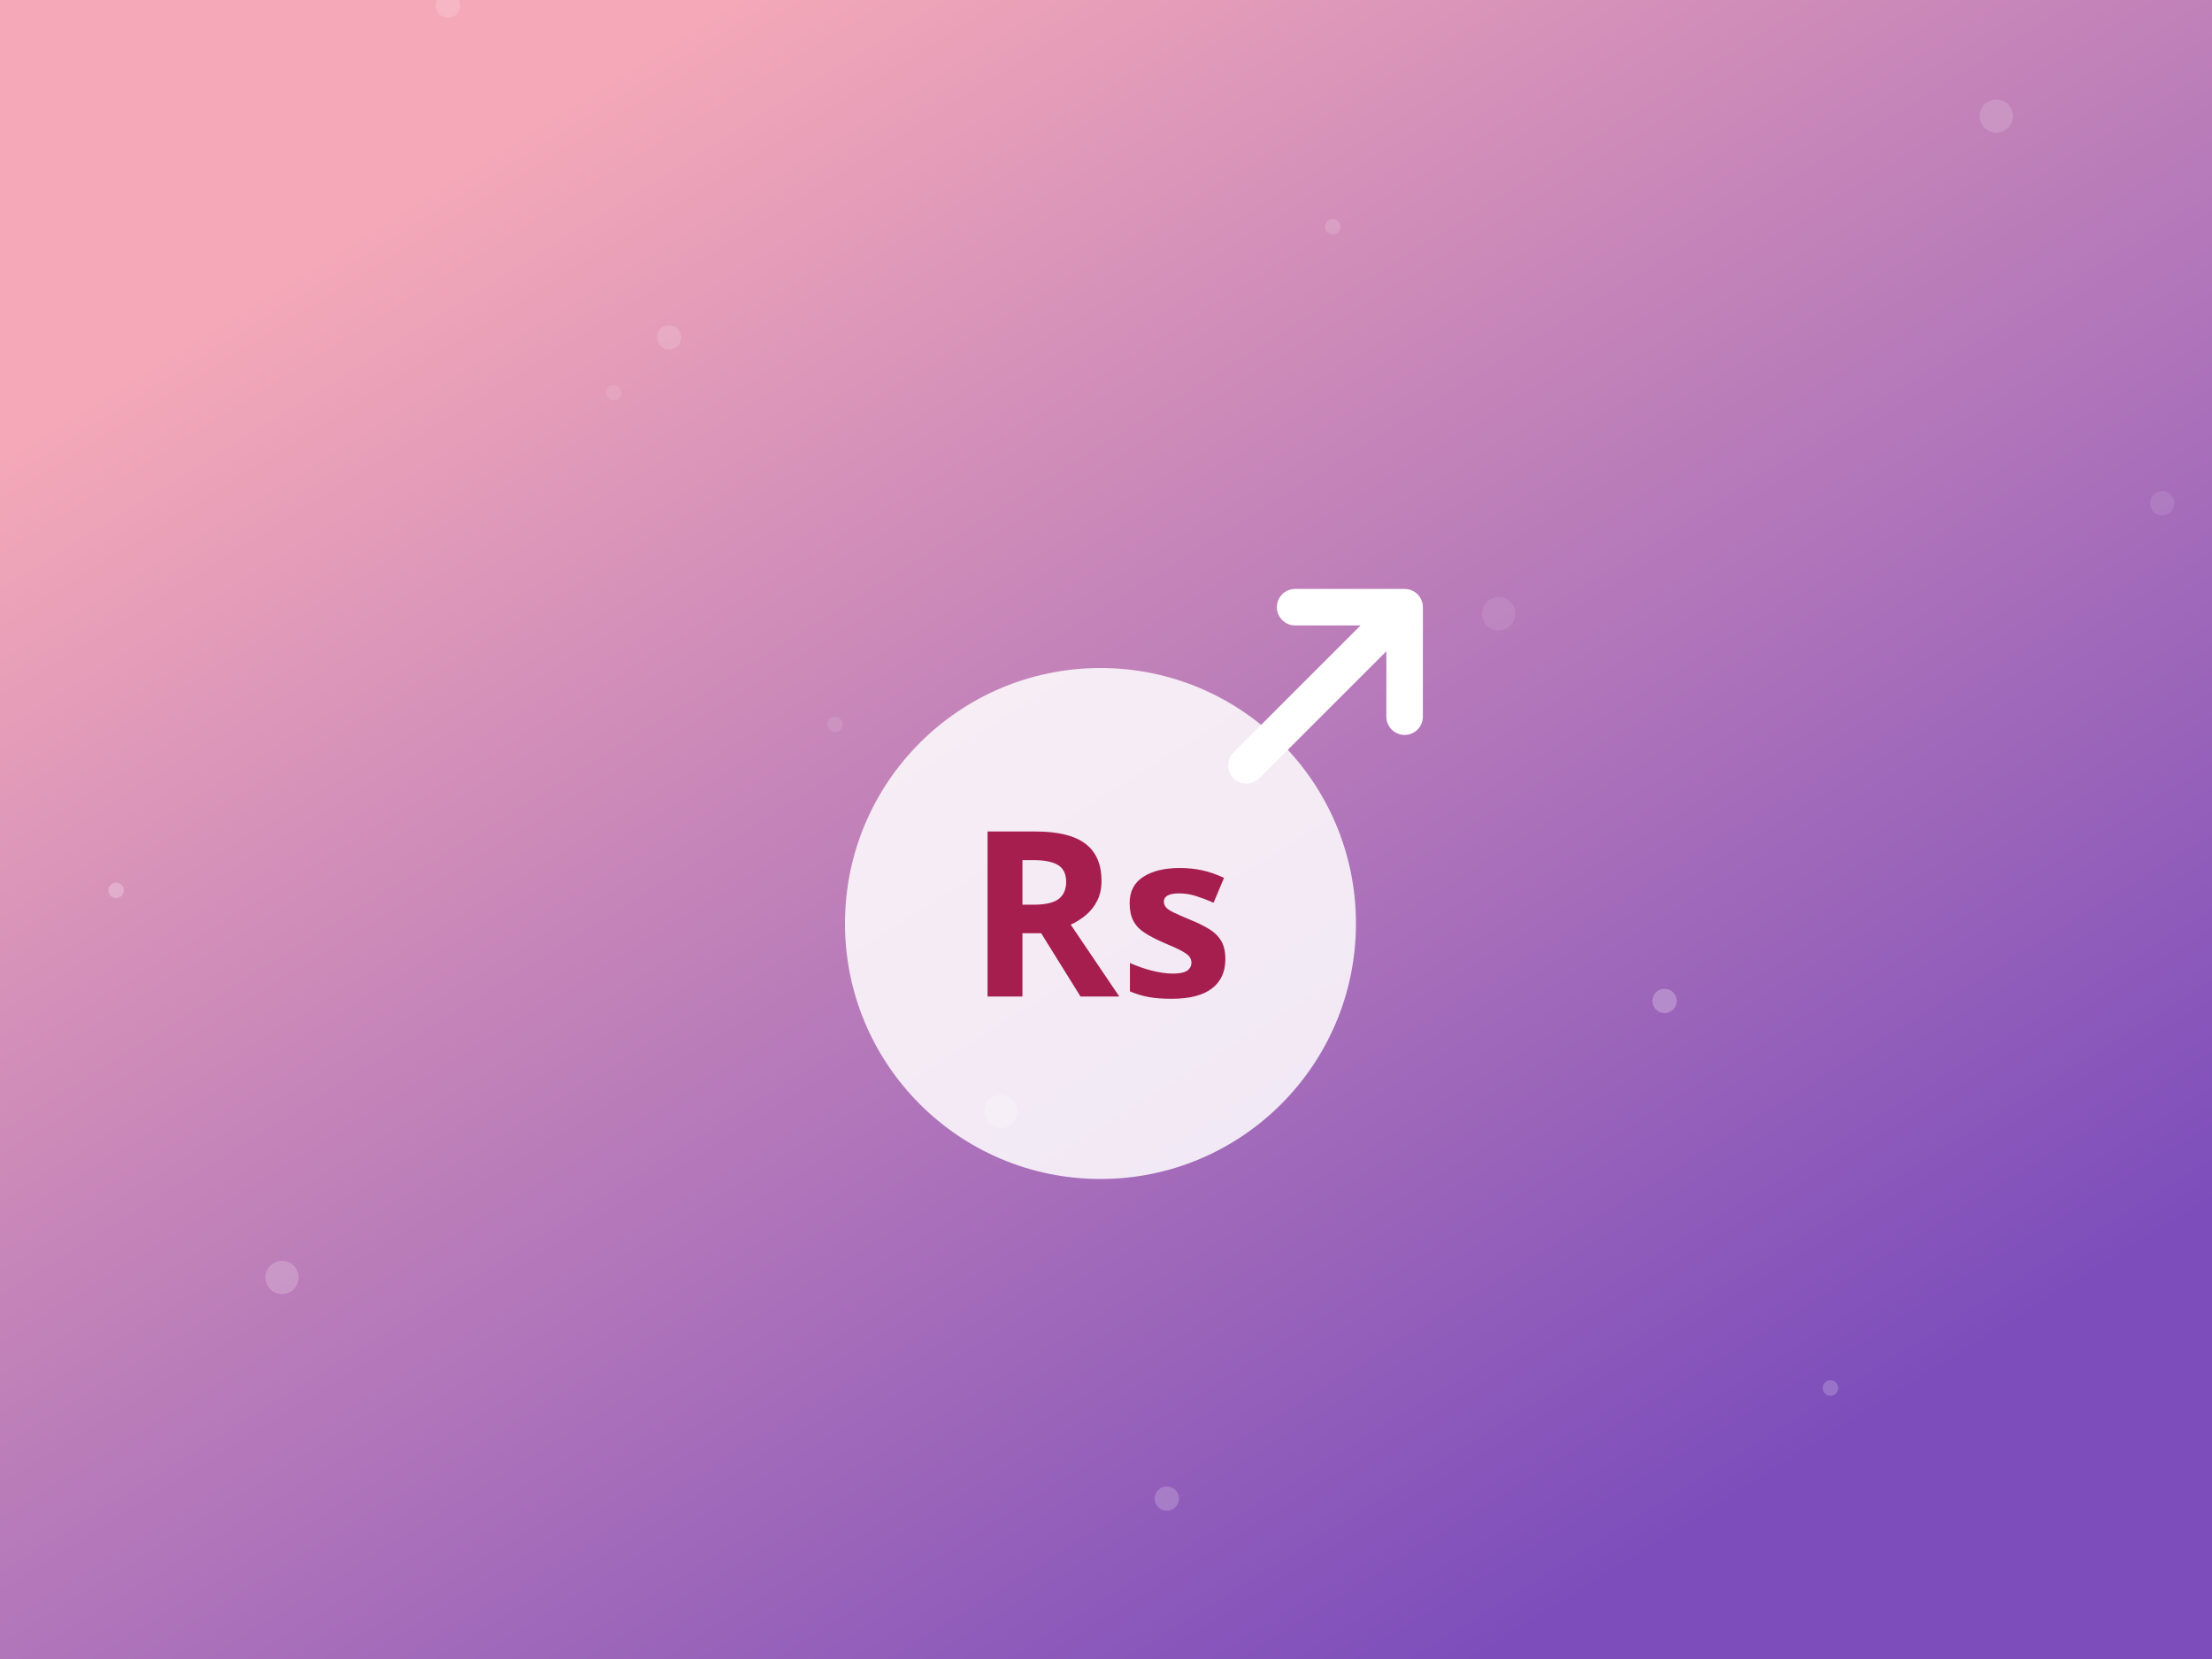
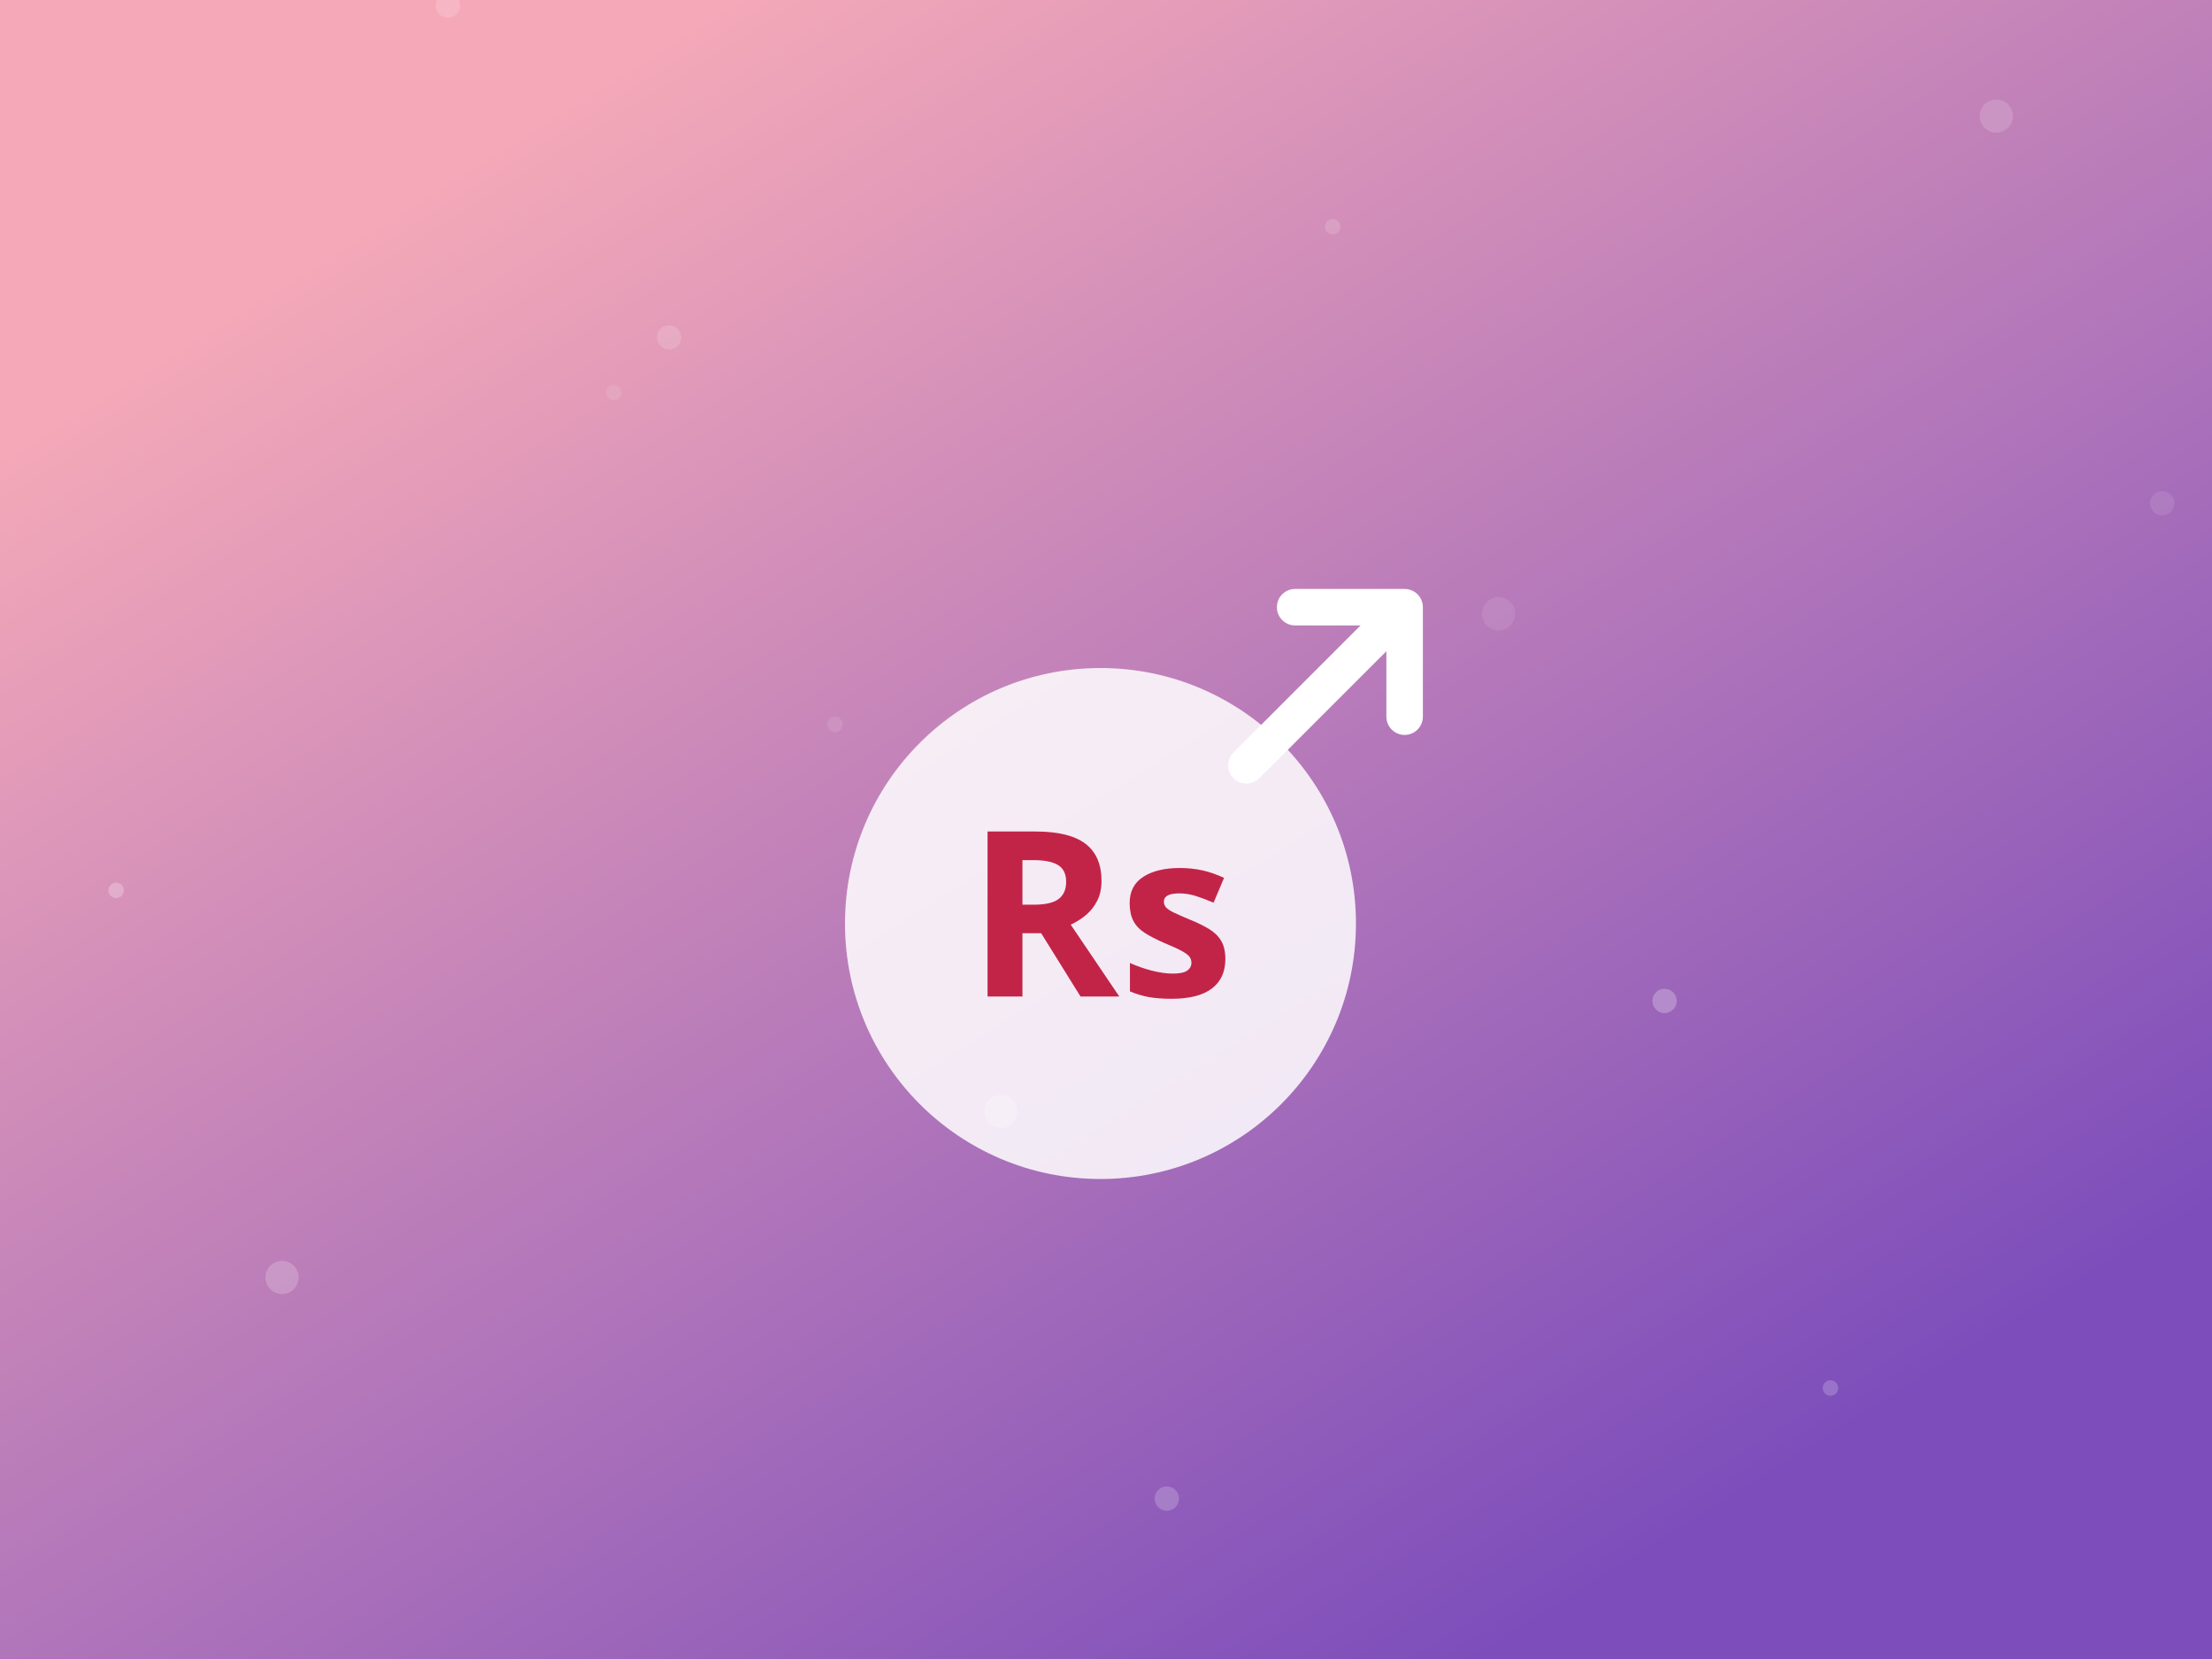
<svg xmlns="http://www.w3.org/2000/svg" viewBox="0 0 400 300" width="400" height="300">
  <defs>
    <linearGradient id="g_illus-economic" x1="17.861%" y1="11.698%" x2="82.139%" y2="88.302%">
      <stop offset="0%" stop-color="#F5A9B8" />
      <stop offset="100%" stop-color="#7C4DBB" />
    </linearGradient>
  </defs>
  <rect width="400" height="300" fill="url(#g_illus-economic)" />
  <circle cx="111" cy="71" r="1.4" fill="#FFFFFF" opacity="0.10" />
  <circle cx="81" cy="1" r="2.2" fill="#FFFFFF" opacity="0.15" />
  <circle cx="51" cy="231" r="3.0" fill="#FFFFFF" opacity="0.20" />
  <circle cx="21" cy="161" r="1.4" fill="#FFFFFF" opacity="0.25" />
  <circle cx="391" cy="91" r="2.2" fill="#FFFFFF" opacity="0.10" />
  <circle cx="361" cy="21" r="3.0" fill="#FFFFFF" opacity="0.15" />
  <circle cx="331" cy="251" r="1.4" fill="#FFFFFF" opacity="0.20" />
  <circle cx="301" cy="181" r="2.2" fill="#FFFFFF" opacity="0.25" />
  <circle cx="271" cy="111" r="3.0" fill="#FFFFFF" opacity="0.10" />
  <circle cx="241" cy="41" r="1.4" fill="#FFFFFF" opacity="0.15" />
  <circle cx="211" cy="271" r="2.2" fill="#FFFFFF" opacity="0.20" />
  <circle cx="181" cy="201" r="3.0" fill="#FFFFFF" opacity="0.25" />
  <circle cx="151" cy="131" r="1.4" fill="#FFFFFF" opacity="0.10" />
  <circle cx="121" cy="61" r="2.2" fill="#FFFFFF" opacity="0.15" />
  <g transform="translate(144.0,90.0) scale(1.1)">
    <circle cx="50" cy="70" r="42" fill="#FFFFFF" opacity="0.85" />
-     <text x="50" y="82" font-size="38" text-anchor="middle" font-family="Poppins, sans-serif" font-weight="700" fill="#A61E4D">Rs</text>
+     <text x="50" y="82" font-size="38" text-anchor="middle" font-family="Poppins, sans-serif" font-weight="700" fill="#C22448">Rs</text>
    <path d="M74 44 L100 18 M100 18 H82 M100 18 V36" stroke="#FFFFFF" stroke-width="6" fill="none" stroke-linecap="round" stroke-linejoin="round" />
  </g>
</svg>
